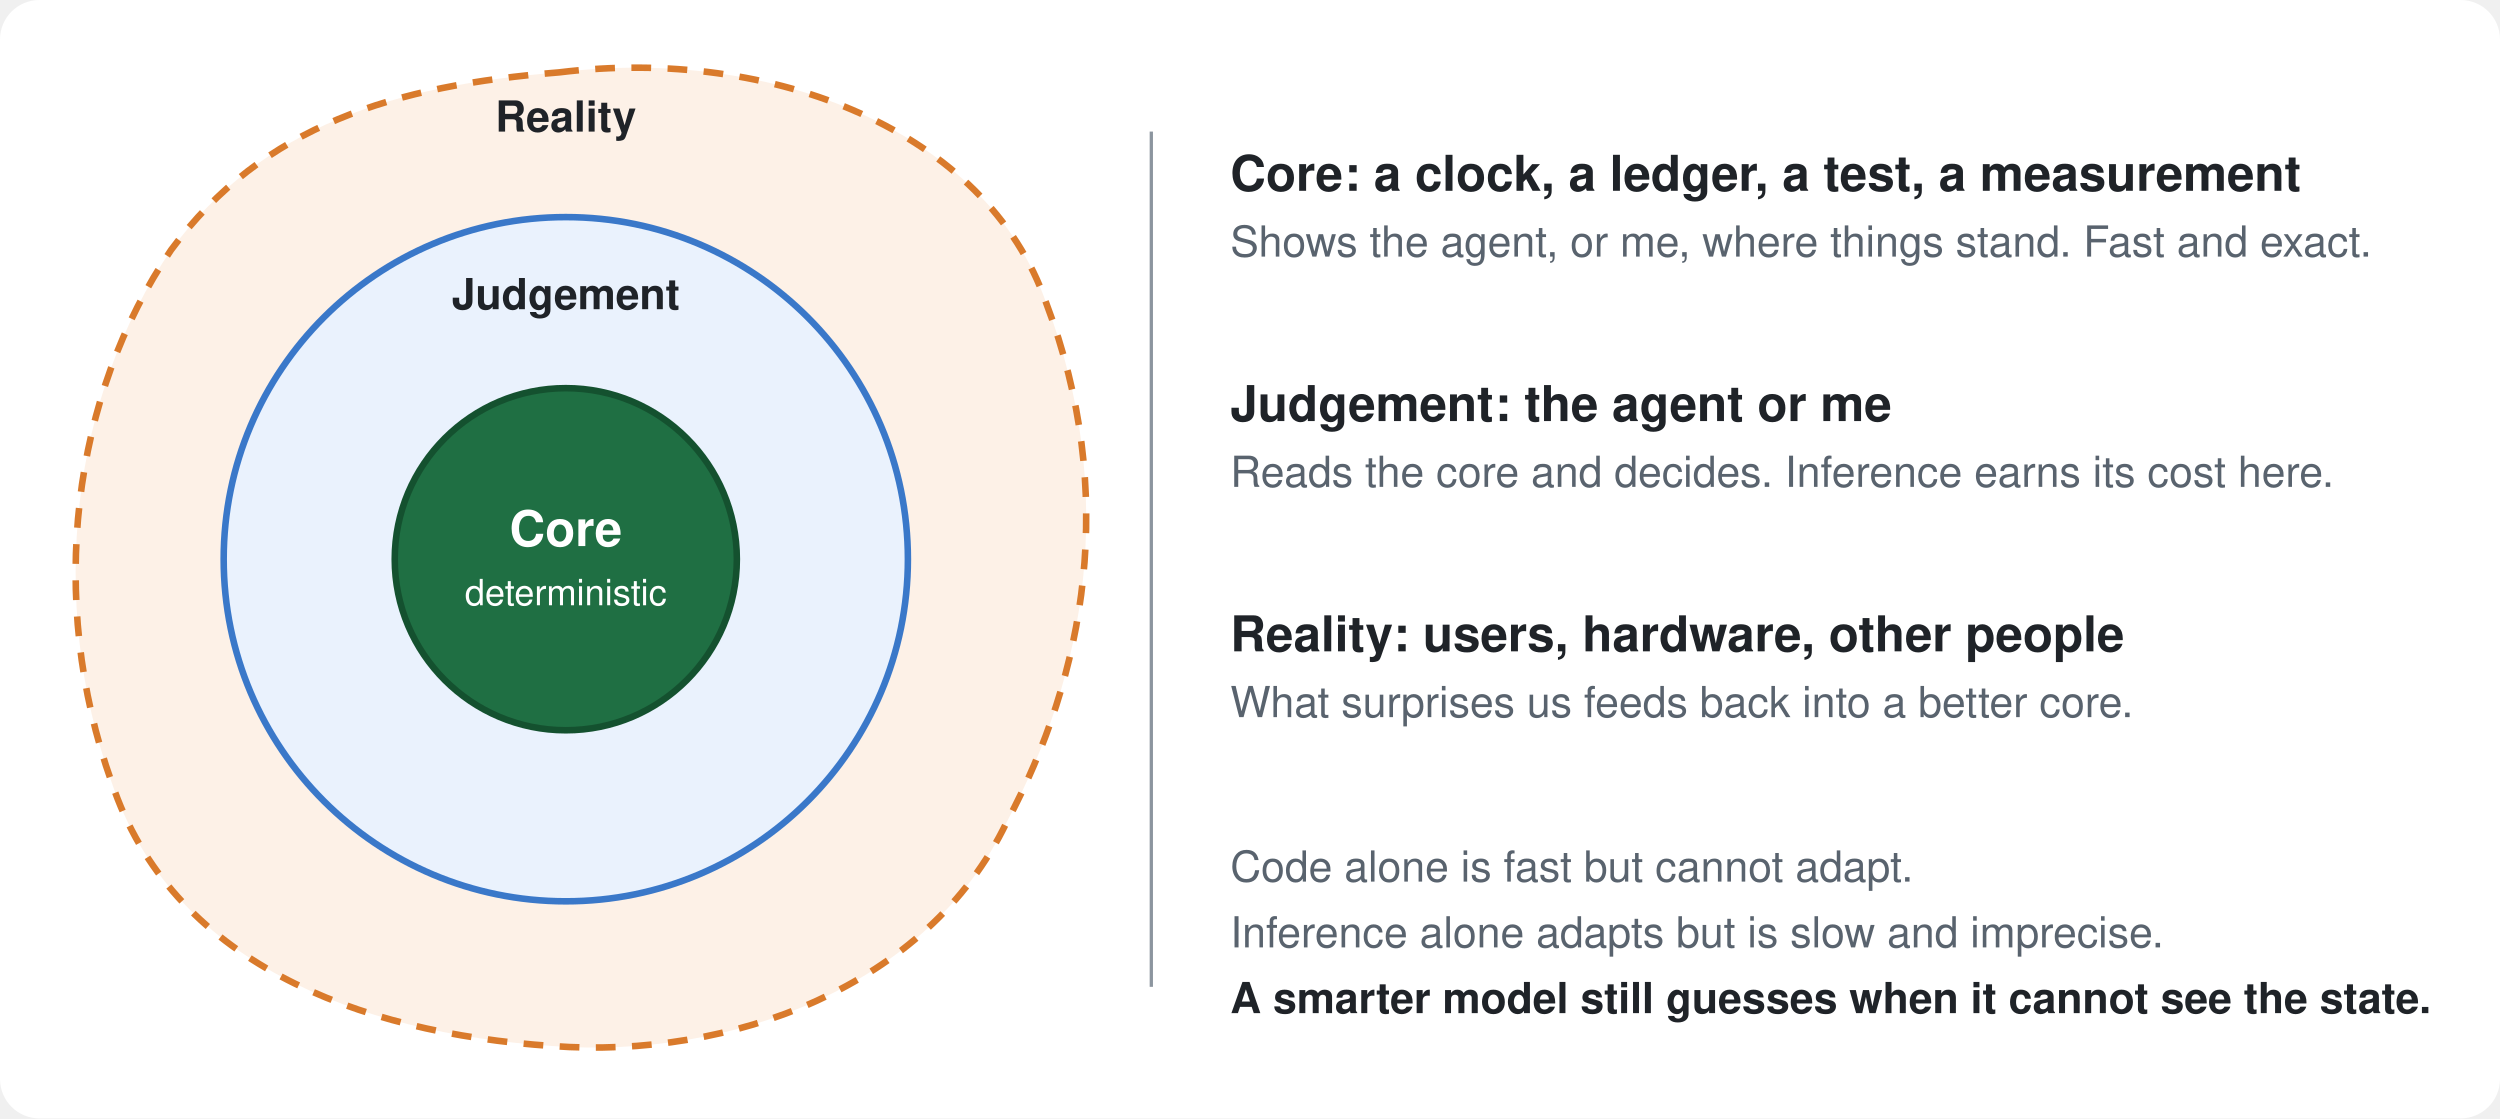
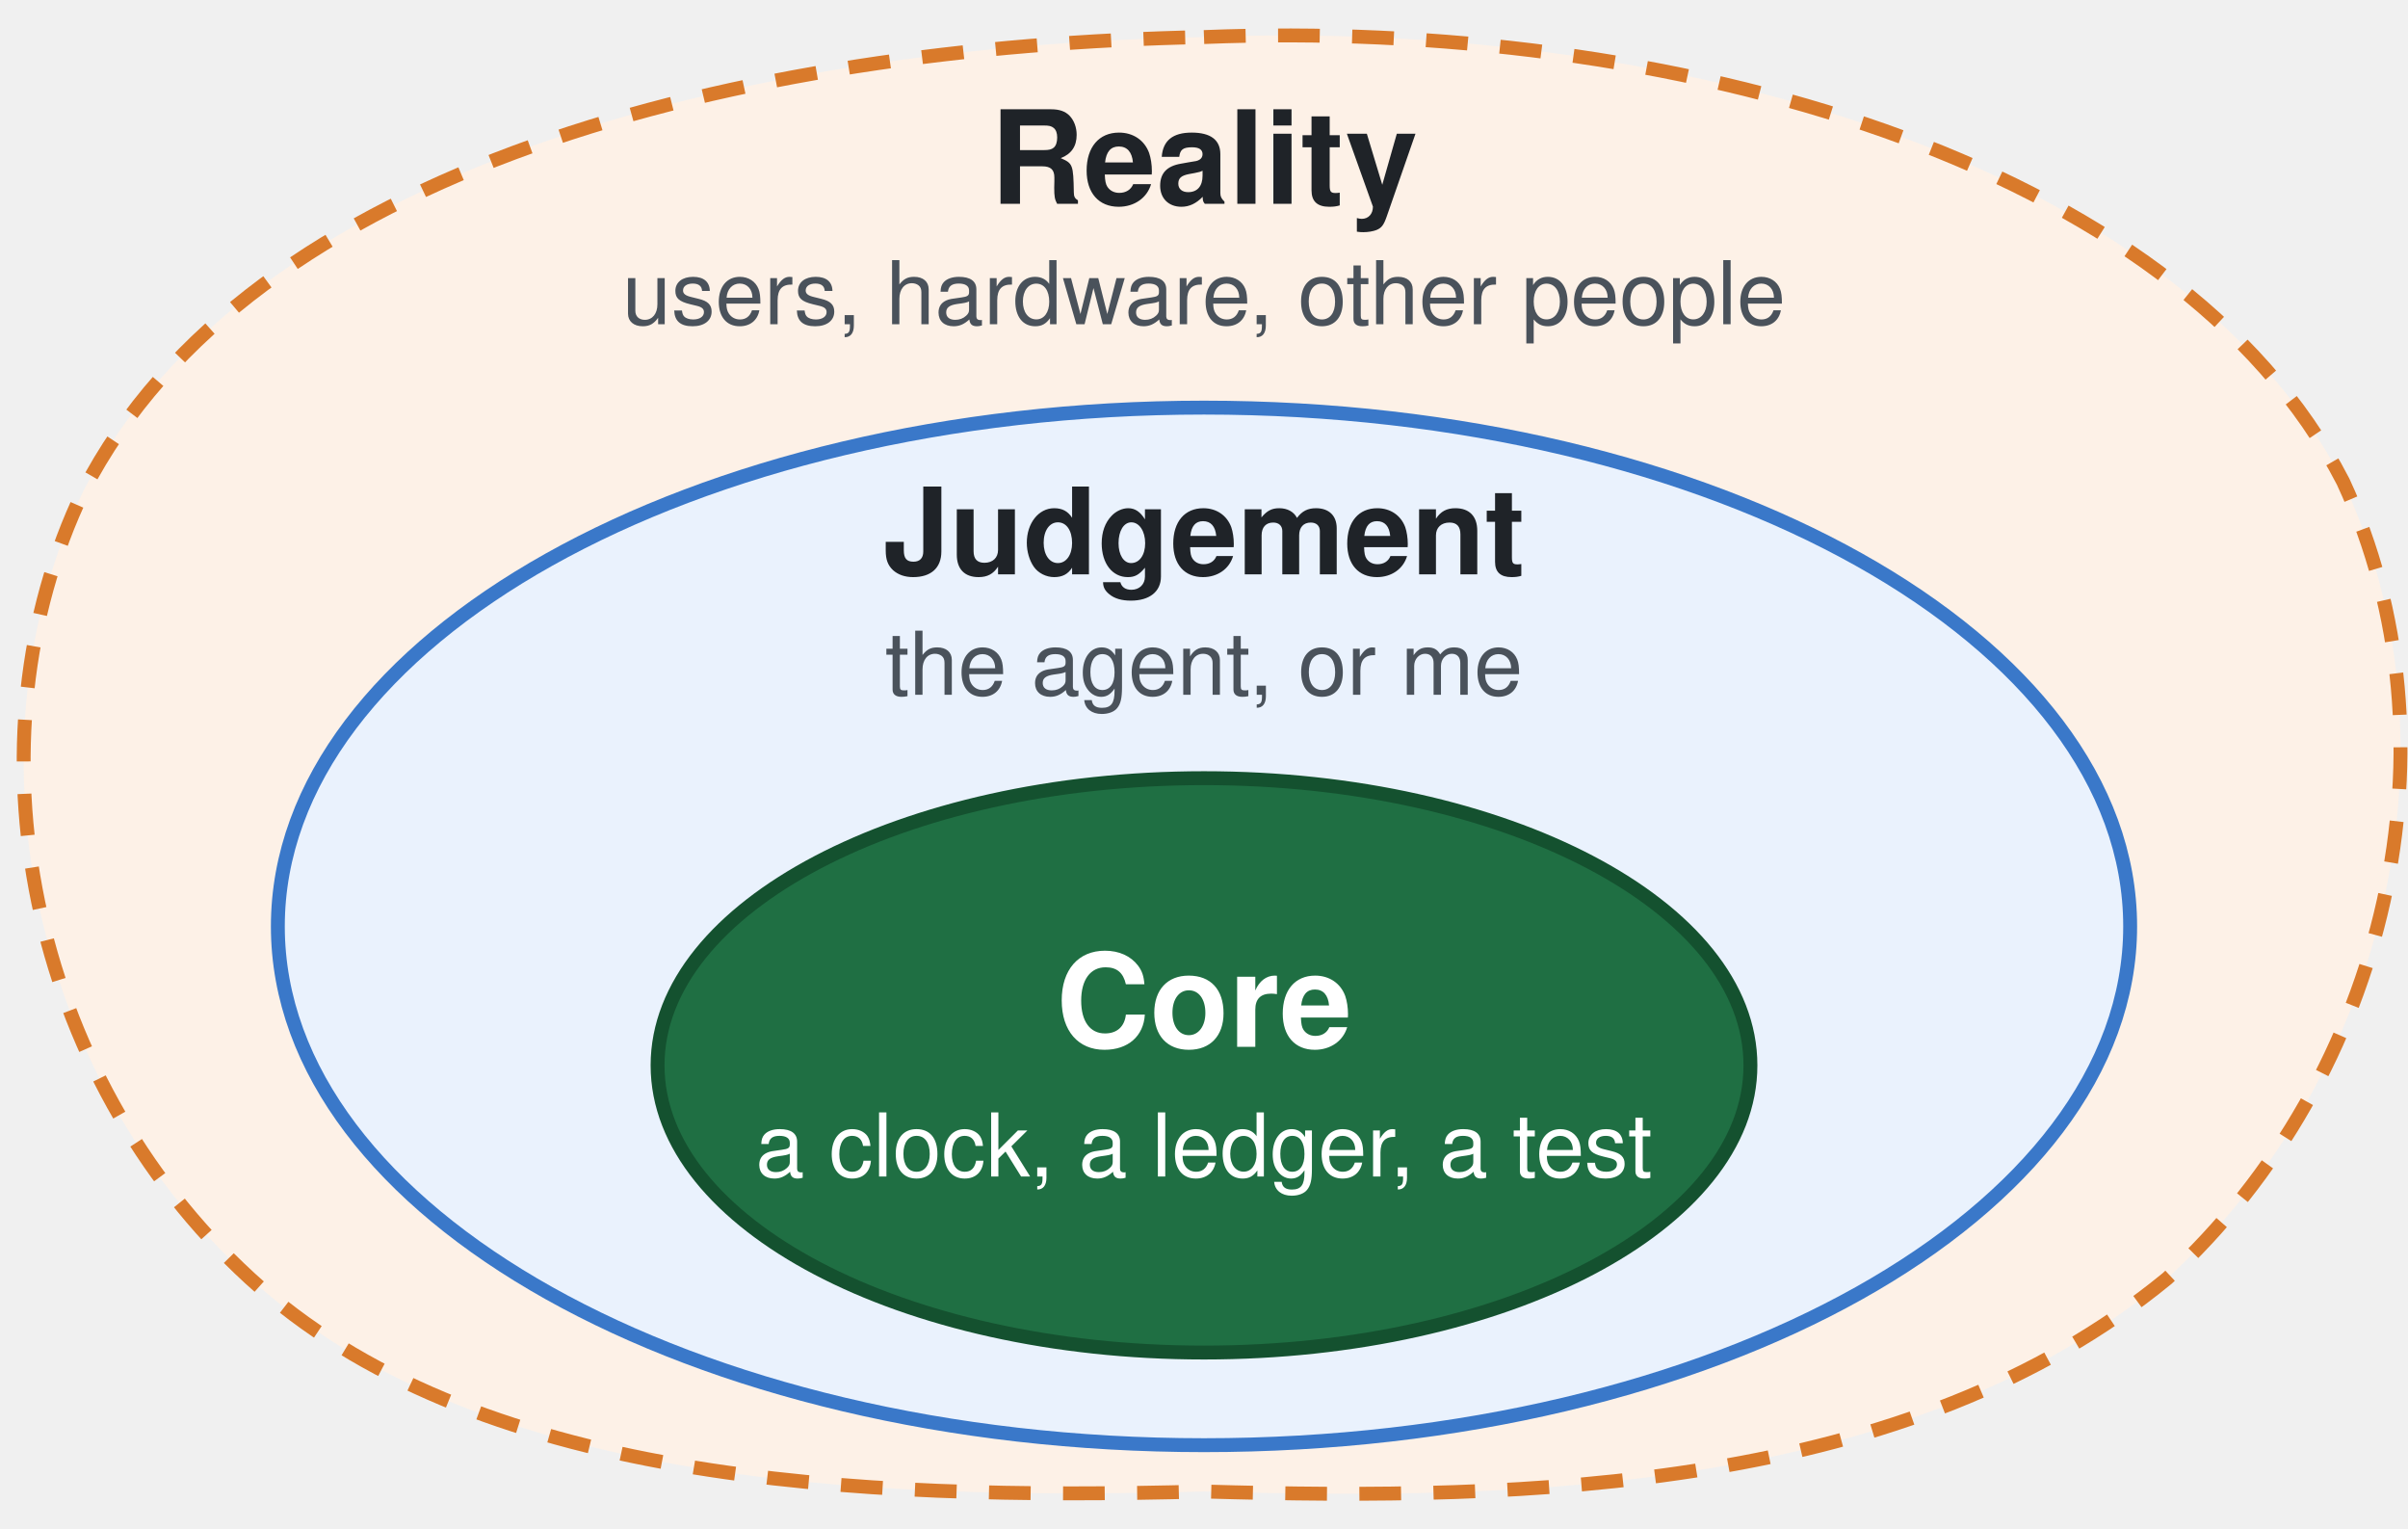
- <svg xmlns="http://www.w3.org/2000/svg" viewBox="0 0 760 340" width="760" height="340" role="img" aria-labelledby="t d">
+ <svg xmlns="http://www.w3.org/2000/svg" viewBox="0 0 520 330" width="100%" role="img" aria-labelledby="t d">
  <style>
-     .bg{fill:#ffffff}
    .chaos{fill:#fdf1e7;stroke:#d97a2b}
    .edge{fill:#eaf2fd;stroke:#3a78c9}
    .core{fill:#1f6f43;stroke:#14512f}
-     .ink{fill:#1f2328} .muted{fill:#59636e} .on-core{fill:#ffffff}
-     .rule{stroke:#8c959f}
+     .ink{fill:#1f2328} .muted{fill:#4a525b} .on-core{fill:#ffffff}
    text{font-family:-apple-system,BlinkMacSystemFont,"Segoe UI",Helvetica,Arial,sans-serif}
    @media (prefers-color-scheme: dark){
-       .bg{fill:#0d1117}
      .chaos{fill:#2a1d12;stroke:#e08a3c}
      .edge{fill:#12233a;stroke:#5b9be6}
      .core{fill:#2ea062;stroke:#7ee2a8}
-       .ink{fill:#f0f6fc} .muted{fill:#9198a1} .on-core{fill:#04150c}
-       .rule{stroke:#6e7681}
+       .ink{fill:#f0f6fc} .muted{fill:#b1b8c0} .on-core{fill:#04150c}
    }
  </style>
-   <rect class="bg" width="760" height="340" rx="12" />
-   <path class="chaos" stroke-width="2" stroke-dasharray="6 5" d="M170 22 C235 14 300 40 318 92 C340 150 330 205 306 250 C282 300 222 322 168 318 C108 314 52 292 34 238 C14 182 22 120 52 76 C80 38 120 26 170 22 Z" />
-   <circle class="edge" stroke-width="2" cx="172" cy="170" r="104" />
-   <circle class="core" stroke-width="2" cx="172" cy="170" r="52" />
-   <text class="on-core" x="172" y="166" text-anchor="middle" font-size="15" font-weight="600">Core</text>
-   <text class="on-core" x="172" y="184" text-anchor="middle" font-size="11">deterministic</text>
-   <text class="ink" x="172" y="94" text-anchor="middle" font-size="13" font-weight="600">Judgement</text>
-   <text class="ink" x="172" y="40" text-anchor="middle" font-size="13" font-weight="600">Reality</text>
-   <line class="rule" x1="350" y1="40" x2="350" y2="300" stroke-width="1" />
-   <text class="ink" x="374" y="58" font-size="15" font-weight="600">Core: a clock, a ledger, a test, a measurement</text>
-   <text class="muted" x="374" y="78" font-size="13">Shows the agent, or me, where things stand. Fast and exact.</text>
-   <text class="ink" x="374" y="128" font-size="15" font-weight="600">Judgement: the agent or me</text>
-   <text class="muted" x="374" y="148" font-size="13">Reads the core and decides. Inference earns its cost here.</text>
-   <text class="ink" x="374" y="198" font-size="15" font-weight="600">Reality: users, hardware, other people</text>
-   <text class="muted" x="374" y="218" font-size="13">What surprises us feeds back into a better core.</text>
-   <text class="muted" x="374" y="268" font-size="13">Code alone is fast but cannot adapt.</text>
-   <text class="muted" x="374" y="288" font-size="13">Inference alone adapts but is slow and imprecise.</text>
-   <text class="ink" x="374" y="308" font-size="13" font-weight="600">A smarter model still guesses when it cannot see the state.</text>
+   <path class="chaos" stroke-width="3" stroke-dasharray="9 7" d="M260 8 C360 4 470 34 506 104 C532 160 516 232 468 276 C412 322 330 324 260 322 C184 324 102 320 54 276 C6 232 -8 160 18 106 C54 36 160 10 260 8 Z" />
+   <ellipse class="edge" stroke-width="3" cx="260" cy="200" rx="200" ry="112" />
+   <ellipse class="core" stroke-width="3" cx="260" cy="230" rx="118" ry="62" />
+   <text class="ink" x="260" y="44" text-anchor="middle" font-size="28" font-weight="700">Reality</text>
+   <text class="muted" x="260" y="70" text-anchor="middle" font-size="19">users, hardware, other people</text>
+   <text class="ink" x="260" y="124" text-anchor="middle" font-size="26" font-weight="700">Judgement</text>
+   <text class="muted" x="260" y="150" text-anchor="middle" font-size="19">the agent, or me</text>
+   <text class="on-core" x="260" y="226" text-anchor="middle" font-size="28" font-weight="700">Core</text>
+   <text class="on-core" x="260" y="254" text-anchor="middle" font-size="19">a clock, a ledger, a test</text>
</svg>
